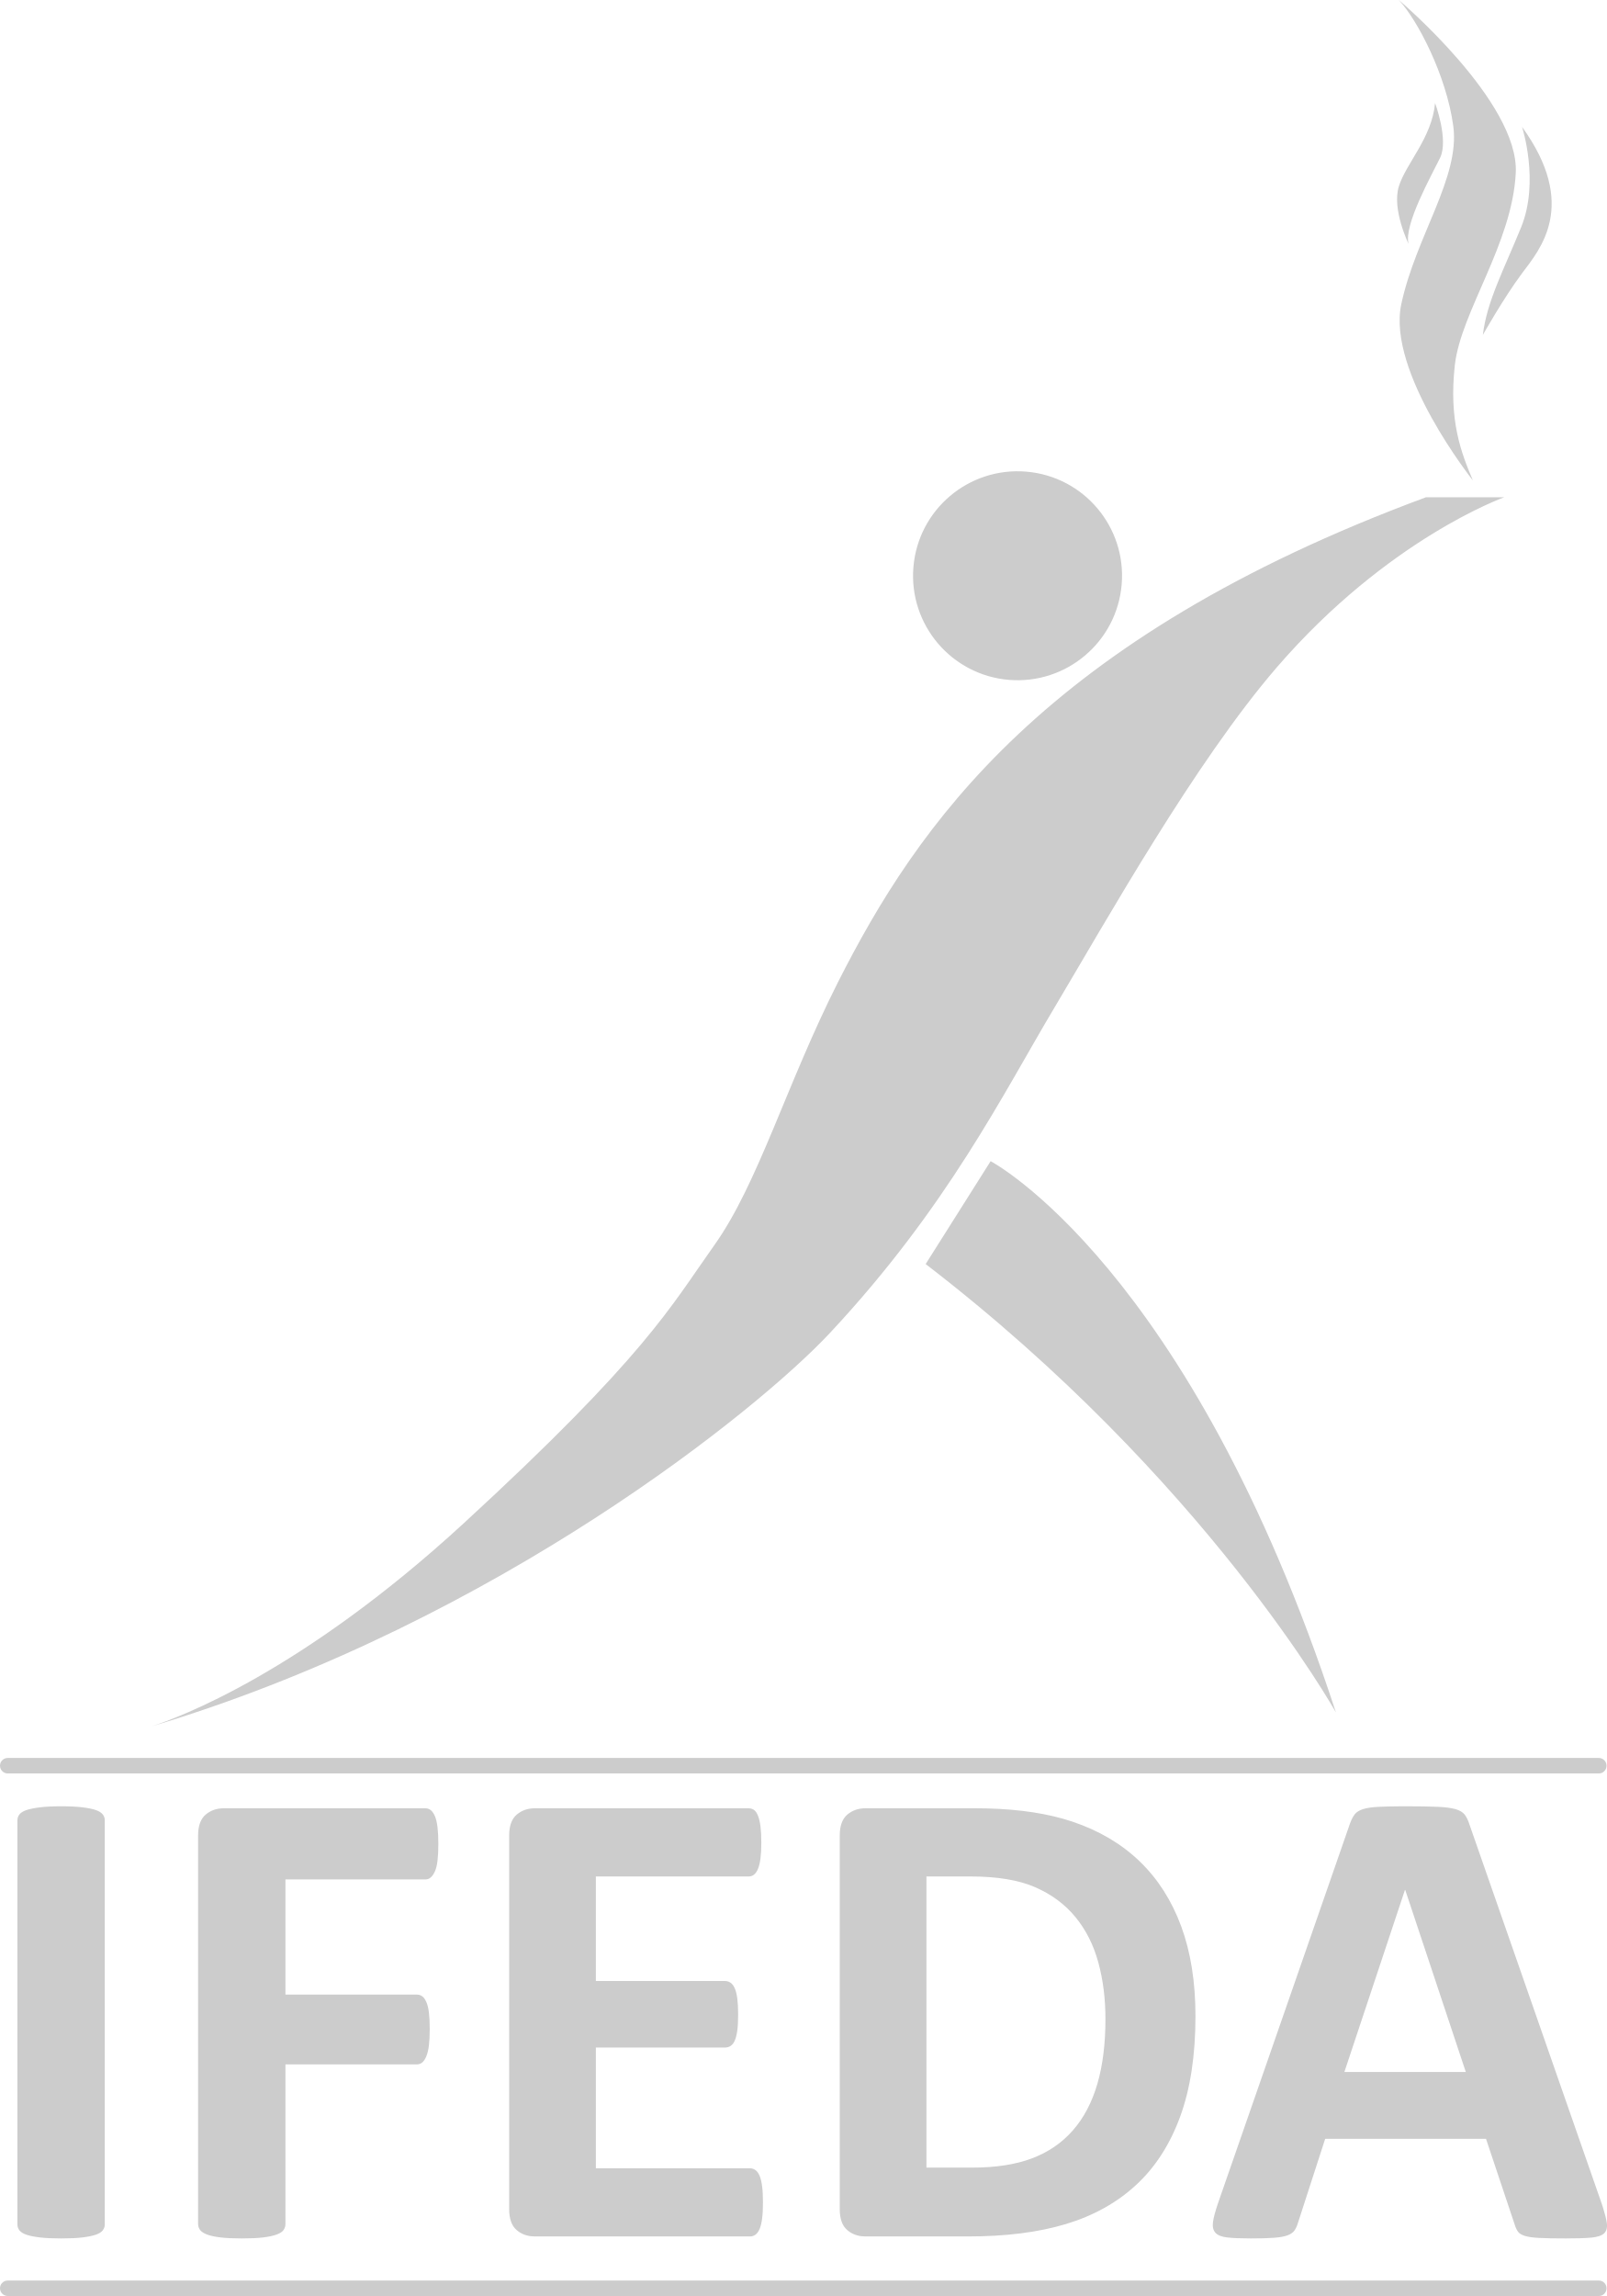
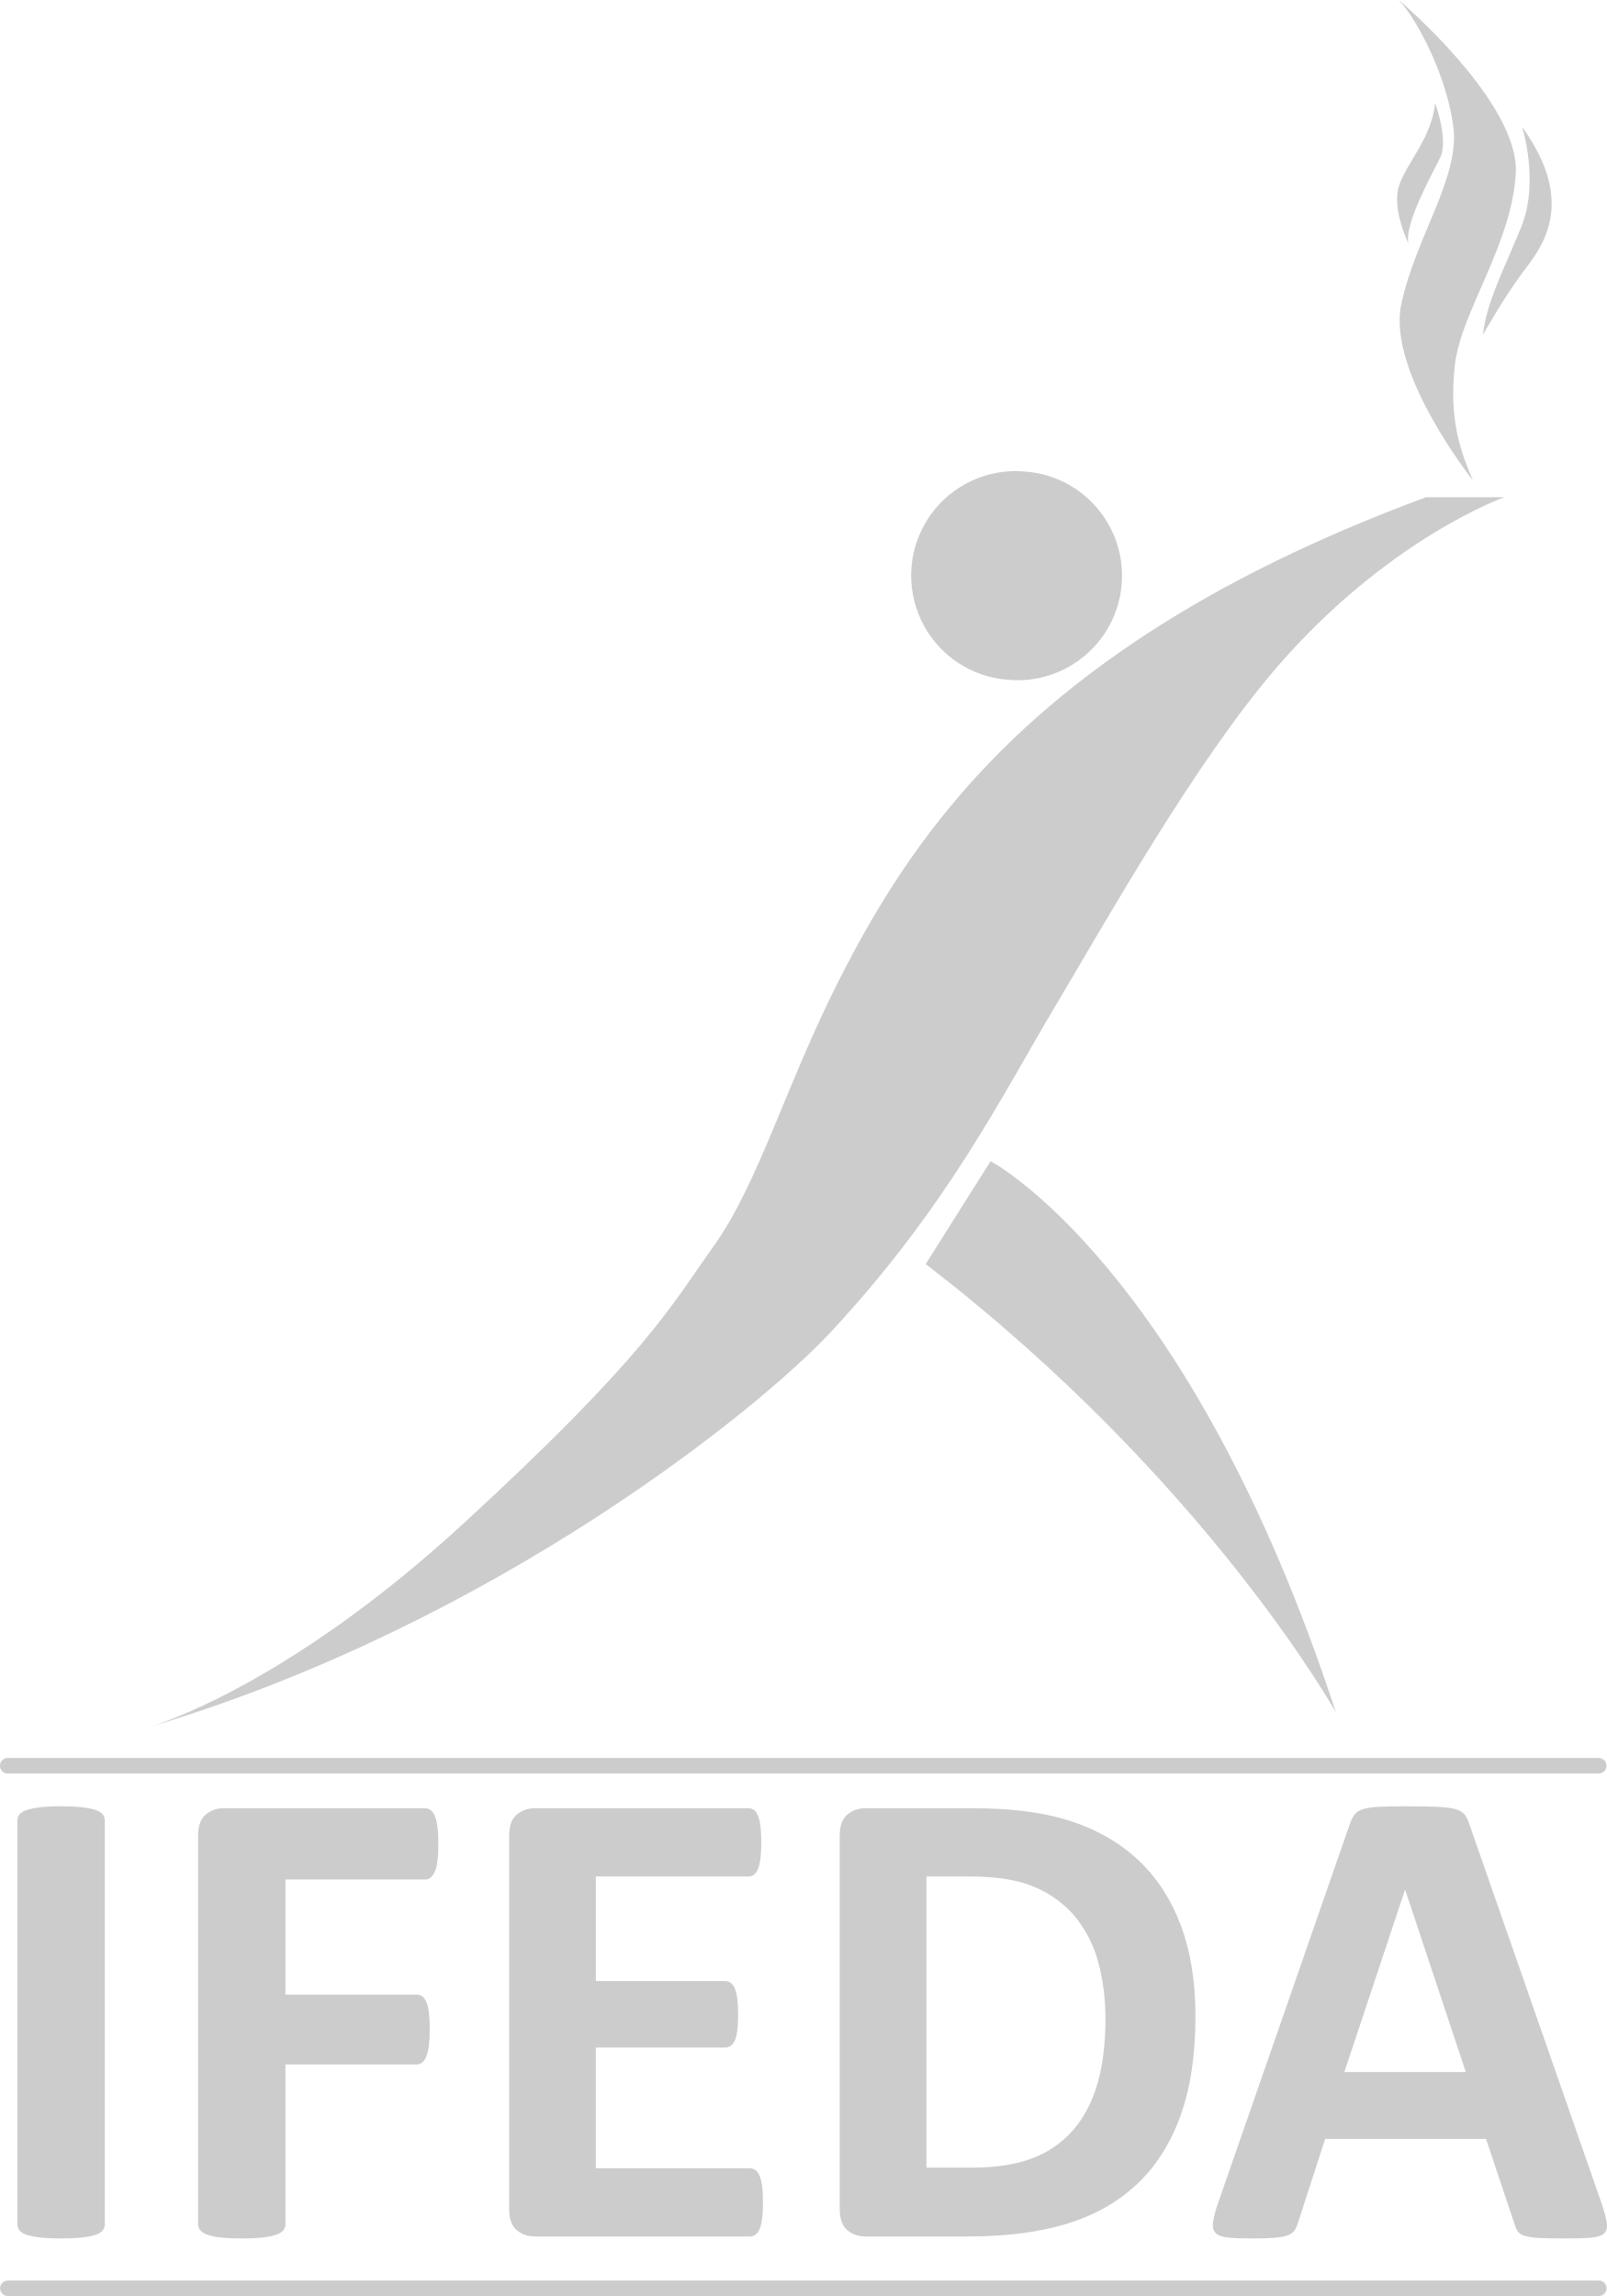
- <svg xmlns="http://www.w3.org/2000/svg" width="56" height="80" viewBox="0 0 56 80">
-   <path fill="#CCC" d="M407.715,79.461 C407.864,79.461 407.984,79.581 407.984,79.73 C407.984,79.858 407.896,79.965 407.777,79.993 L407.715,80 L352.27,80 C352.121,80 352,79.879 352,79.73 C352,79.603 352.089,79.496 352.208,79.468 L352.27,79.461 L407.715,79.461 Z M354.129,62.937 C354.429,62.937 354.675,62.949 354.867,62.972 C355.059,62.995 355.213,63.026 355.328,63.064 C355.443,63.103 355.526,63.153 355.576,63.214 C355.626,63.276 355.651,63.345 355.651,63.422 L355.651,63.422 L355.651,77.51 L355.643,77.585 C355.632,77.632 355.609,77.677 355.576,77.718 C355.526,77.779 355.443,77.829 355.328,77.868 C355.213,77.906 355.059,77.937 354.867,77.96 C354.675,77.983 354.429,77.994 354.129,77.994 C353.837,77.994 353.593,77.983 353.397,77.96 C353.201,77.937 353.045,77.906 352.93,77.868 C352.814,77.829 352.732,77.779 352.682,77.718 C352.632,77.656 352.607,77.587 352.607,77.51 L352.607,77.51 L352.607,63.422 L352.615,63.347 C352.626,63.299 352.648,63.255 352.682,63.214 C352.732,63.153 352.816,63.103 352.935,63.064 C353.054,63.026 353.21,62.995 353.402,62.972 C353.595,62.949 353.837,62.937 354.129,62.937 Z M366.825,63.006 L366.892,63.014 C366.934,63.023 366.974,63.042 367.01,63.07 C367.063,63.112 367.111,63.181 367.154,63.277 C367.196,63.374 367.227,63.502 367.246,63.664 C367.265,63.825 367.275,64.021 367.275,64.252 C367.275,64.482 367.265,64.676 367.246,64.834 C367.227,64.991 367.196,65.116 367.154,65.209 C367.111,65.301 367.063,65.37 367.01,65.416 C366.956,65.462 366.894,65.485 366.825,65.485 L366.825,65.485 L361.947,65.485 L361.947,69.497 L366.525,69.497 L366.592,69.504 C366.635,69.512 366.674,69.529 366.71,69.555 C366.764,69.593 366.812,69.659 366.854,69.751 C366.896,69.843 366.927,69.966 366.946,70.12 C366.965,70.274 366.975,70.466 366.975,70.696 C366.975,70.927 366.965,71.119 366.946,71.273 C366.927,71.427 366.896,71.553 366.854,71.653 C366.812,71.753 366.764,71.824 366.71,71.867 C366.656,71.909 366.594,71.93 366.525,71.93 L366.525,71.93 L361.947,71.93 L361.947,77.487 L361.94,77.568 C361.929,77.619 361.909,77.665 361.878,77.706 C361.832,77.768 361.749,77.82 361.63,77.862 C361.511,77.904 361.355,77.937 361.163,77.96 C360.971,77.983 360.725,77.994 360.425,77.994 C360.133,77.994 359.889,77.983 359.693,77.96 C359.497,77.937 359.341,77.904 359.226,77.862 C359.11,77.82 359.028,77.768 358.978,77.706 C358.928,77.645 358.903,77.572 358.903,77.487 L358.903,77.487 L358.903,63.963 L358.908,63.824 C358.929,63.557 359.014,63.36 359.162,63.231 C359.335,63.081 359.549,63.006 359.802,63.006 L359.802,63.006 L366.825,63.006 Z M401.004,62.937 C401.458,62.937 401.819,62.943 402.088,62.955 C402.358,62.966 402.567,62.993 402.717,63.035 C402.867,63.078 402.974,63.141 403.04,63.226 C403.105,63.31 403.161,63.425 403.207,63.571 L403.207,63.571 L407.82,76.795 L407.871,76.954 C407.934,77.157 407.974,77.323 407.993,77.453 C408.016,77.614 407.985,77.735 407.9,77.816 C407.816,77.896 407.666,77.946 407.451,77.966 C407.235,77.985 406.939,77.994 406.563,77.994 C406.171,77.994 405.865,77.989 405.646,77.977 C405.427,77.966 405.26,77.943 405.144,77.908 C405.029,77.873 404.948,77.825 404.902,77.764 C404.856,77.702 404.818,77.622 404.787,77.522 L404.787,77.522 L403.784,74.524 L398.179,74.524 L397.234,77.441 L397.2,77.543 C397.175,77.607 397.146,77.663 397.113,77.712 C397.063,77.785 396.982,77.843 396.87,77.885 C396.759,77.927 396.601,77.956 396.398,77.971 C396.194,77.987 395.927,77.994 395.596,77.994 C395.243,77.994 394.966,77.983 394.766,77.96 C394.566,77.937 394.428,77.881 394.351,77.793 C394.274,77.704 394.247,77.579 394.27,77.418 C394.293,77.257 394.351,77.041 394.443,76.772 L394.443,76.772 L399.044,63.537 L399.093,63.414 C399.127,63.338 399.165,63.274 399.206,63.22 C399.267,63.139 399.365,63.078 399.5,63.035 C399.634,62.993 399.821,62.966 400.059,62.955 C400.25,62.945 400.489,62.94 400.778,62.938 L400.778,62.938 Z M378.091,63.006 L378.158,63.013 C378.201,63.021 378.24,63.039 378.276,63.064 C378.33,63.103 378.376,63.17 378.414,63.266 C378.453,63.362 378.481,63.485 378.501,63.635 C378.52,63.785 378.53,63.975 378.53,64.206 C378.53,64.421 378.52,64.603 378.501,64.753 C378.481,64.903 378.453,65.024 378.414,65.116 C378.376,65.209 378.33,65.276 378.276,65.318 C378.222,65.36 378.161,65.382 378.091,65.382 L378.091,65.382 L372.764,65.382 L372.764,69.025 L377.273,69.025 L377.34,69.032 C377.383,69.041 377.424,69.06 377.463,69.088 C377.521,69.13 377.569,69.196 377.607,69.284 C377.645,69.373 377.674,69.492 377.694,69.642 C377.713,69.791 377.722,69.974 377.722,70.189 C377.722,70.412 377.713,70.597 377.694,70.743 C377.674,70.889 377.645,71.006 377.607,71.094 C377.569,71.183 377.521,71.246 377.463,71.284 C377.405,71.323 377.342,71.342 377.273,71.342 L377.273,71.342 L372.764,71.342 L372.764,75.55 L378.137,75.55 L378.205,75.557 C378.248,75.567 378.289,75.585 378.328,75.614 C378.385,75.656 378.433,75.723 378.472,75.815 C378.51,75.908 378.539,76.029 378.558,76.179 C378.578,76.328 378.587,76.515 378.587,76.738 C378.587,76.961 378.578,77.147 378.558,77.297 C378.539,77.447 378.51,77.568 378.472,77.66 C378.433,77.752 378.385,77.82 378.328,77.862 C378.27,77.904 378.207,77.925 378.137,77.925 L378.137,77.925 L370.642,77.925 L370.495,77.916 C370.305,77.892 370.14,77.82 370.002,77.7 C369.829,77.551 369.743,77.307 369.743,76.968 L369.743,76.968 L369.743,63.963 L369.748,63.824 C369.769,63.557 369.854,63.36 370.002,63.231 C370.175,63.081 370.388,63.006 370.642,63.006 L370.642,63.006 L378.091,63.006 Z M385.99,63.006 L386.383,63.011 C387.544,63.039 388.541,63.193 389.375,63.473 C390.301,63.785 391.082,64.246 391.716,64.857 C392.35,65.468 392.832,66.223 393.163,67.122 C393.494,68.022 393.659,69.063 393.659,70.247 C393.659,71.615 393.48,72.785 393.123,73.757 C392.765,74.73 392.252,75.523 391.583,76.138 C390.914,76.753 390.101,77.205 389.144,77.493 C388.187,77.781 387.047,77.925 385.725,77.925 L385.725,77.925 L382.162,77.925 L382.015,77.916 C381.825,77.892 381.66,77.82 381.522,77.7 C381.349,77.551 381.263,77.307 381.263,76.968 L381.263,76.968 L381.263,63.963 L381.268,63.824 C381.289,63.557 381.374,63.36 381.522,63.231 C381.695,63.081 381.908,63.006 382.162,63.006 L382.162,63.006 L385.99,63.006 Z M385.817,65.382 L384.284,65.382 L384.284,75.527 L385.864,75.527 C386.694,75.527 387.393,75.42 387.962,75.204 C388.531,74.989 389.006,74.664 389.386,74.23 C389.767,73.796 390.051,73.256 390.24,72.61 C390.428,71.965 390.522,71.211 390.522,70.351 C390.522,69.643 390.44,68.986 390.274,68.379 C390.109,67.772 389.844,67.245 389.479,66.8 C389.114,66.354 388.645,66.006 388.072,65.756 C387.499,65.506 386.748,65.382 385.817,65.382 L385.817,65.382 Z M400.97,65.854 L400.958,65.854 L398.848,72.195 L403.08,72.195 L400.97,65.854 Z M407.715,61.253 C407.864,61.253 407.984,61.374 407.984,61.523 C407.984,61.651 407.896,61.758 407.777,61.786 L407.715,61.793 L352.27,61.793 C352.121,61.793 352,61.672 352,61.523 C352,61.395 352.089,61.288 352.208,61.26 L352.27,61.253 L407.715,61.253 Z M404.42,17.326 C404.42,17.326 400.377,18.759 396.501,23.244 C393.642,26.554 390.546,32.087 388.751,35.098 C386.953,38.109 385.023,42.053 380.922,46.444 C378.409,49.134 369.348,56.437 357.661,60.037 L357.27,60.155 L357.293,60.148 C358.191,59.86 362.486,58.29 368.142,53.092 C374.518,47.231 375.37,45.527 376.895,43.382 C378.422,41.236 379.403,37.782 381.2,34.226 C383.953,28.787 388.366,22.256 401.693,17.326 L404.42,17.326 Z M386.521,40.459 C386.521,40.459 393.456,44.095 398.554,59.668 C398.554,59.668 394.033,51.558 384.257,44.044 L386.521,40.459 Z M387.759,16.433 C389.763,16.599 391.254,18.357 391.088,20.361 C390.922,22.364 389.163,23.854 387.159,23.689 C385.155,23.523 383.664,21.764 383.83,19.761 C383.996,17.757 385.755,16.268 387.759,16.433 Z M400.745,-4.79616347e-14 C400.745,-4.79616347e-14 404.945,3.554 404.821,6.024 C404.697,8.493 402.918,10.847 402.699,12.706 C402.478,14.666 402.925,15.789 403.325,16.737 C403.325,16.737 400.325,12.965 400.831,10.6 C401.336,8.234 402.883,6.185 402.644,4.399 C402.404,2.612 401.377,0.668 400.745,-4.79616347e-14 Z M405.039,4.42 C407.012,7.15 405.661,8.693 405.043,9.517 C404.399,10.379 403.674,11.669 403.674,11.669 C403.813,10.499 404.4,9.41 405.008,7.917 C405.659,6.319 405.039,4.42 405.039,4.42 Z M402.009,3.59 C402.009,3.59 402.487,4.875 402.184,5.498 C401.88,6.121 400.912,7.841 401.085,8.498 C401.085,8.498 400.499,7.301 400.745,6.498 C400.991,5.697 401.897,4.81 402.009,3.59 Z" transform="translate(-352)" />
+ <svg xmlns="http://www.w3.org/2000/svg" width="56" height="80">
+   <path fill="#CCC" d="M55.715 79.46a.27.27 0 01.062.533l-.062.007H.27a.27.27 0 01-.062-.532l.062-.007h55.445zM2.129 62.938c.3 0 .546.012.738.035.192.023.346.054.461.092a.526.526 0 01.248.15.32.32 0 01.075.208V77.51l-.008.075a.327.327 0 01-.067.133.526.526 0 01-.248.15 2.42 2.42 0 01-.461.092 6.412 6.412 0 01-.738.034c-.292 0-.536-.011-.732-.034a2.43 2.43 0 01-.467-.092.526.526 0 01-.248-.15.32.32 0 01-.075-.208V63.422l.008-.075a.327.327 0 01.067-.133.529.529 0 01.253-.15c.12-.038.275-.069.467-.092.193-.023.435-.035.727-.035zm12.696.07l.067.007a.29.29 0 01.118.056.531.531 0 01.144.207c.042.097.073.225.092.387.02.161.029.357.029.588 0 .23-.01.424-.029.582-.02.157-.05.282-.092.375a.596.596 0 01-.144.207.276.276 0 01-.185.07H9.947v4.011h4.578l.067.007a.303.303 0 01.118.051.481.481 0 01.144.196c.042.092.073.215.092.369.02.154.029.346.029.576 0 .231-.01.423-.029.577-.02.154-.05.28-.092.38a.529.529 0 01-.144.214.29.29 0 01-.185.063H9.947v5.557l-.007.08a.338.338 0 01-.062.14.52.52 0 01-.248.155c-.12.042-.275.075-.467.098a6.412 6.412 0 01-.738.034c-.292 0-.536-.011-.732-.034a2.122 2.122 0 01-.467-.098.562.562 0 01-.248-.156.337.337 0 01-.075-.219V63.963l.005-.139c.021-.267.106-.464.254-.593a.943.943 0 01.64-.225h7.023zm34.18-.07c.453 0 .814.006 1.083.018.27.011.479.038.629.08.15.043.257.106.323.19.065.085.12.2.167.346l4.613 13.224.05.16c.064.202.104.368.123.498.023.161-.008.282-.093.363-.084.08-.234.13-.45.15-.215.019-.51.028-.887.028-.392 0-.698-.005-.917-.017a2.266 2.266 0 01-.502-.069.457.457 0 01-.242-.144.79.79 0 01-.115-.242l-1.003-2.998h-5.605l-.945 2.917-.034.102a.826.826 0 01-.087.169.494.494 0 01-.243.173c-.111.042-.269.071-.472.086-.204.016-.471.023-.802.023-.353 0-.63-.011-.83-.034-.2-.023-.338-.079-.415-.167-.077-.089-.104-.214-.08-.375.022-.161.08-.377.172-.646l4.601-13.235.049-.123a.99.99 0 01.113-.194.572.572 0 01.294-.185 2.32 2.32 0 01.559-.08c.19-.01.43-.015.72-.017zm-22.914.07l.067.006a.303.303 0 01.118.051c.054.039.1.106.138.202.039.096.067.219.087.369.019.15.029.34.029.57a4.4 4.4 0 01-.03.548c-.019.15-.047.271-.086.363a.49.49 0 01-.138.202.29.29 0 01-.185.064h-5.327v3.643h4.509l.067.007c.043.01.084.028.123.056a.466.466 0 01.144.196c.038.089.067.208.087.358.019.15.028.332.028.547 0 .223-.01.408-.028.554-.02.146-.049.263-.087.351a.423.423 0 01-.144.19.336.336 0 01-.19.058h-4.51v4.208h5.374l.068.007c.043.01.084.028.123.057.057.042.105.11.144.201.038.093.067.214.086.364.02.15.03.336.03.559 0 .223-.01.409-.03.559-.019.15-.048.27-.086.363a.464.464 0 01-.144.202.315.315 0 01-.19.063h-7.496l-.147-.009a.908.908 0 01-.493-.216c-.173-.15-.26-.393-.26-.732V63.963l.006-.139c.021-.267.106-.464.254-.593a.943.943 0 01.64-.225h7.45zm7.9 0l.392.004c1.161.028 2.158.182 2.992.462.926.312 1.707.773 2.34 1.384.635.611 1.117 1.366 1.448 2.265.33.9.496 1.941.496 3.125 0 1.368-.179 2.538-.536 3.51-.358.973-.87 1.766-1.54 2.381-.669.615-1.482 1.067-2.439 1.355-.957.288-2.097.432-3.419.432h-3.563l-.147-.009a.908.908 0 01-.493-.216c-.173-.15-.26-.393-.26-.732V63.963l.006-.139c.021-.267.106-.464.254-.593a.943.943 0 01.64-.225h3.828zm-.174 2.375h-1.533v10.145h1.58c.83 0 1.53-.107 2.098-.323a3.51 3.51 0 001.424-.974c.381-.434.665-.974.854-1.62.188-.645.282-1.399.282-2.26 0-.707-.082-1.364-.248-1.97a4.197 4.197 0 00-.795-1.58 3.69 3.69 0 00-1.407-1.044c-.573-.25-1.324-.374-2.255-.374zm15.153.472h-.012l-2.11 6.341h4.232l-2.11-6.34zm6.745-4.6a.27.27 0 01.062.532l-.062.007H.27a.27.27 0 01-.062-.533l.062-.007h55.445zM52.42 17.325s-4.043 1.433-7.919 5.918c-2.859 3.31-5.955 8.843-7.75 11.854-1.798 3.01-3.728 6.955-7.829 11.346-2.513 2.69-11.574 9.993-23.261 13.593l-.391.118.023-.007c.898-.288 5.193-1.858 10.85-7.056 6.375-5.86 7.227-7.565 8.752-9.71 1.527-2.146 2.508-5.6 4.305-9.156 2.753-5.439 7.166-11.97 20.493-16.9h2.727zM34.521 40.459s6.935 3.636 12.033 19.209c0 0-4.521-8.11-14.297-15.624l2.264-3.585zm1.238-24.026a3.64 3.64 0 11-.6 7.256 3.641 3.641 0 11.6-7.256zM48.745 0s4.2 3.554 4.076 6.024c-.124 2.47-1.903 4.823-2.122 6.682-.221 1.96.226 3.083.626 4.03 0 0-3-3.771-2.494-6.136.505-2.366 2.052-4.415 1.813-6.2-.24-1.788-1.267-3.732-1.9-4.4zm4.294 4.42c1.973 2.73.622 4.273.004 5.097-.644.862-1.369 2.152-1.369 2.152.139-1.17.726-2.26 1.334-3.752.651-1.598.03-3.497.03-3.497zm-3.03-.83s.478 1.285.175 1.908c-.304.623-1.272 2.343-1.099 3 0 0-.586-1.197-.34-2 .246-.801 1.152-1.688 1.264-2.908z" />
</svg>
